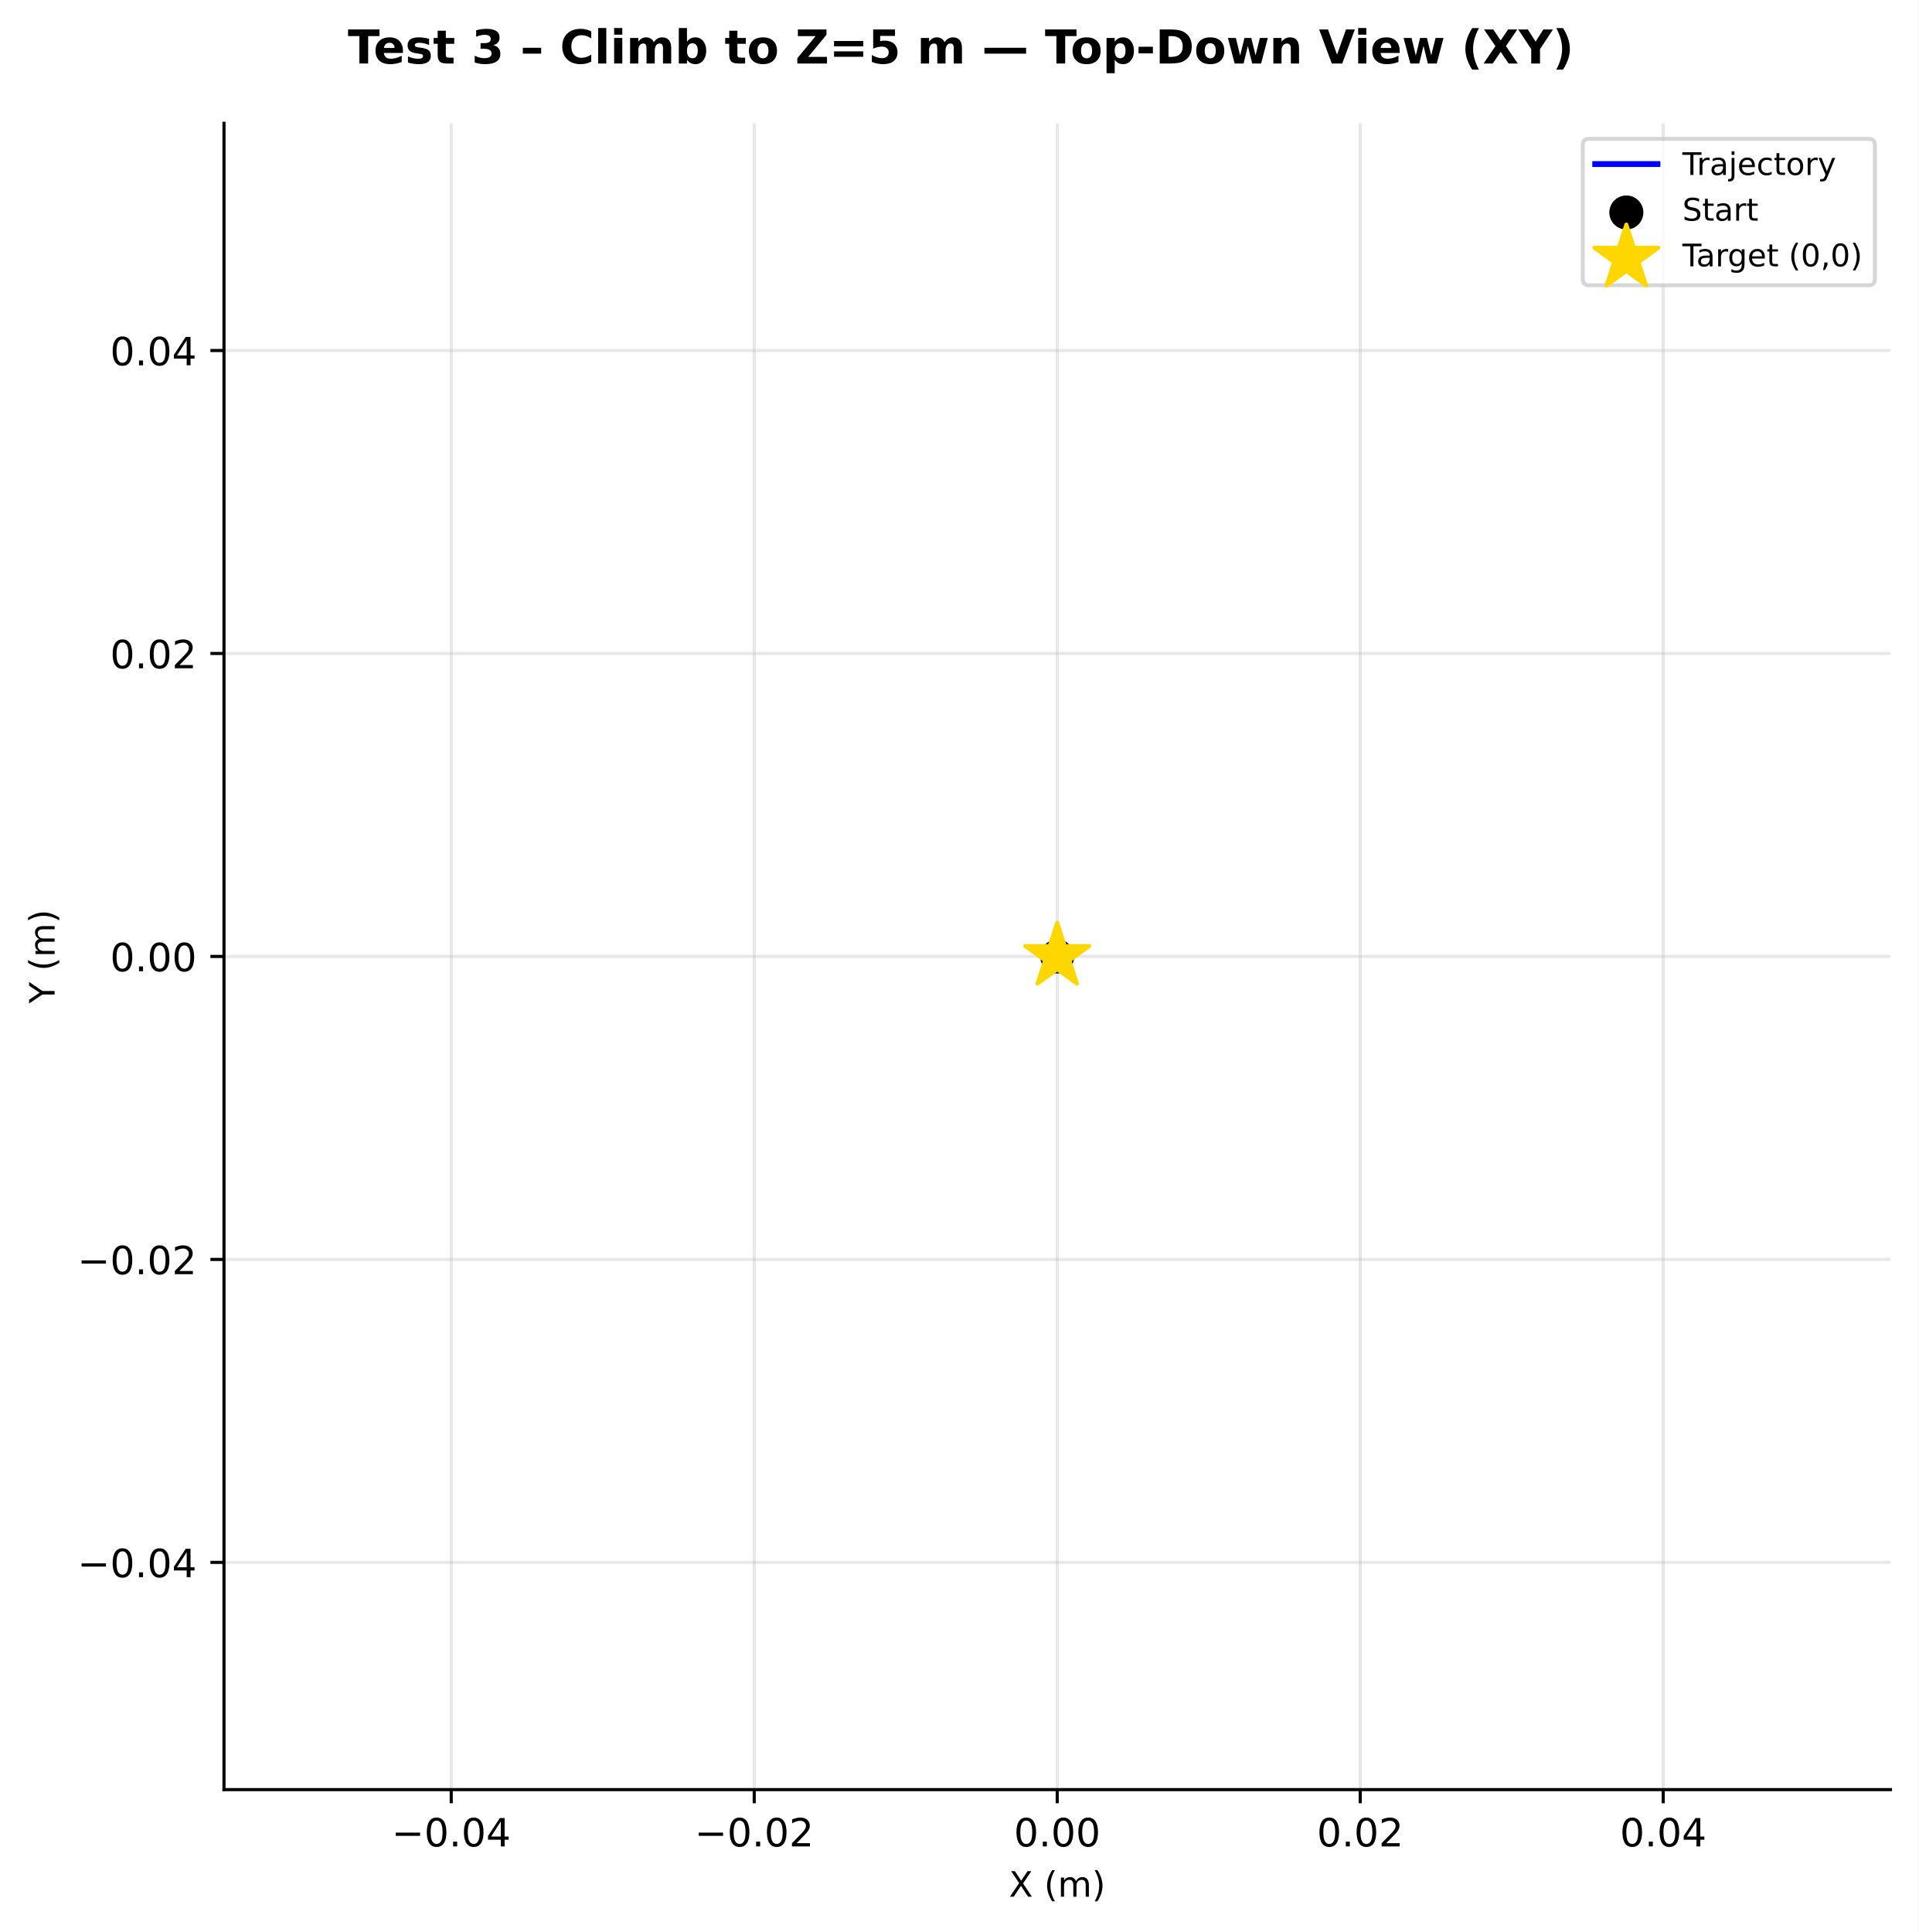
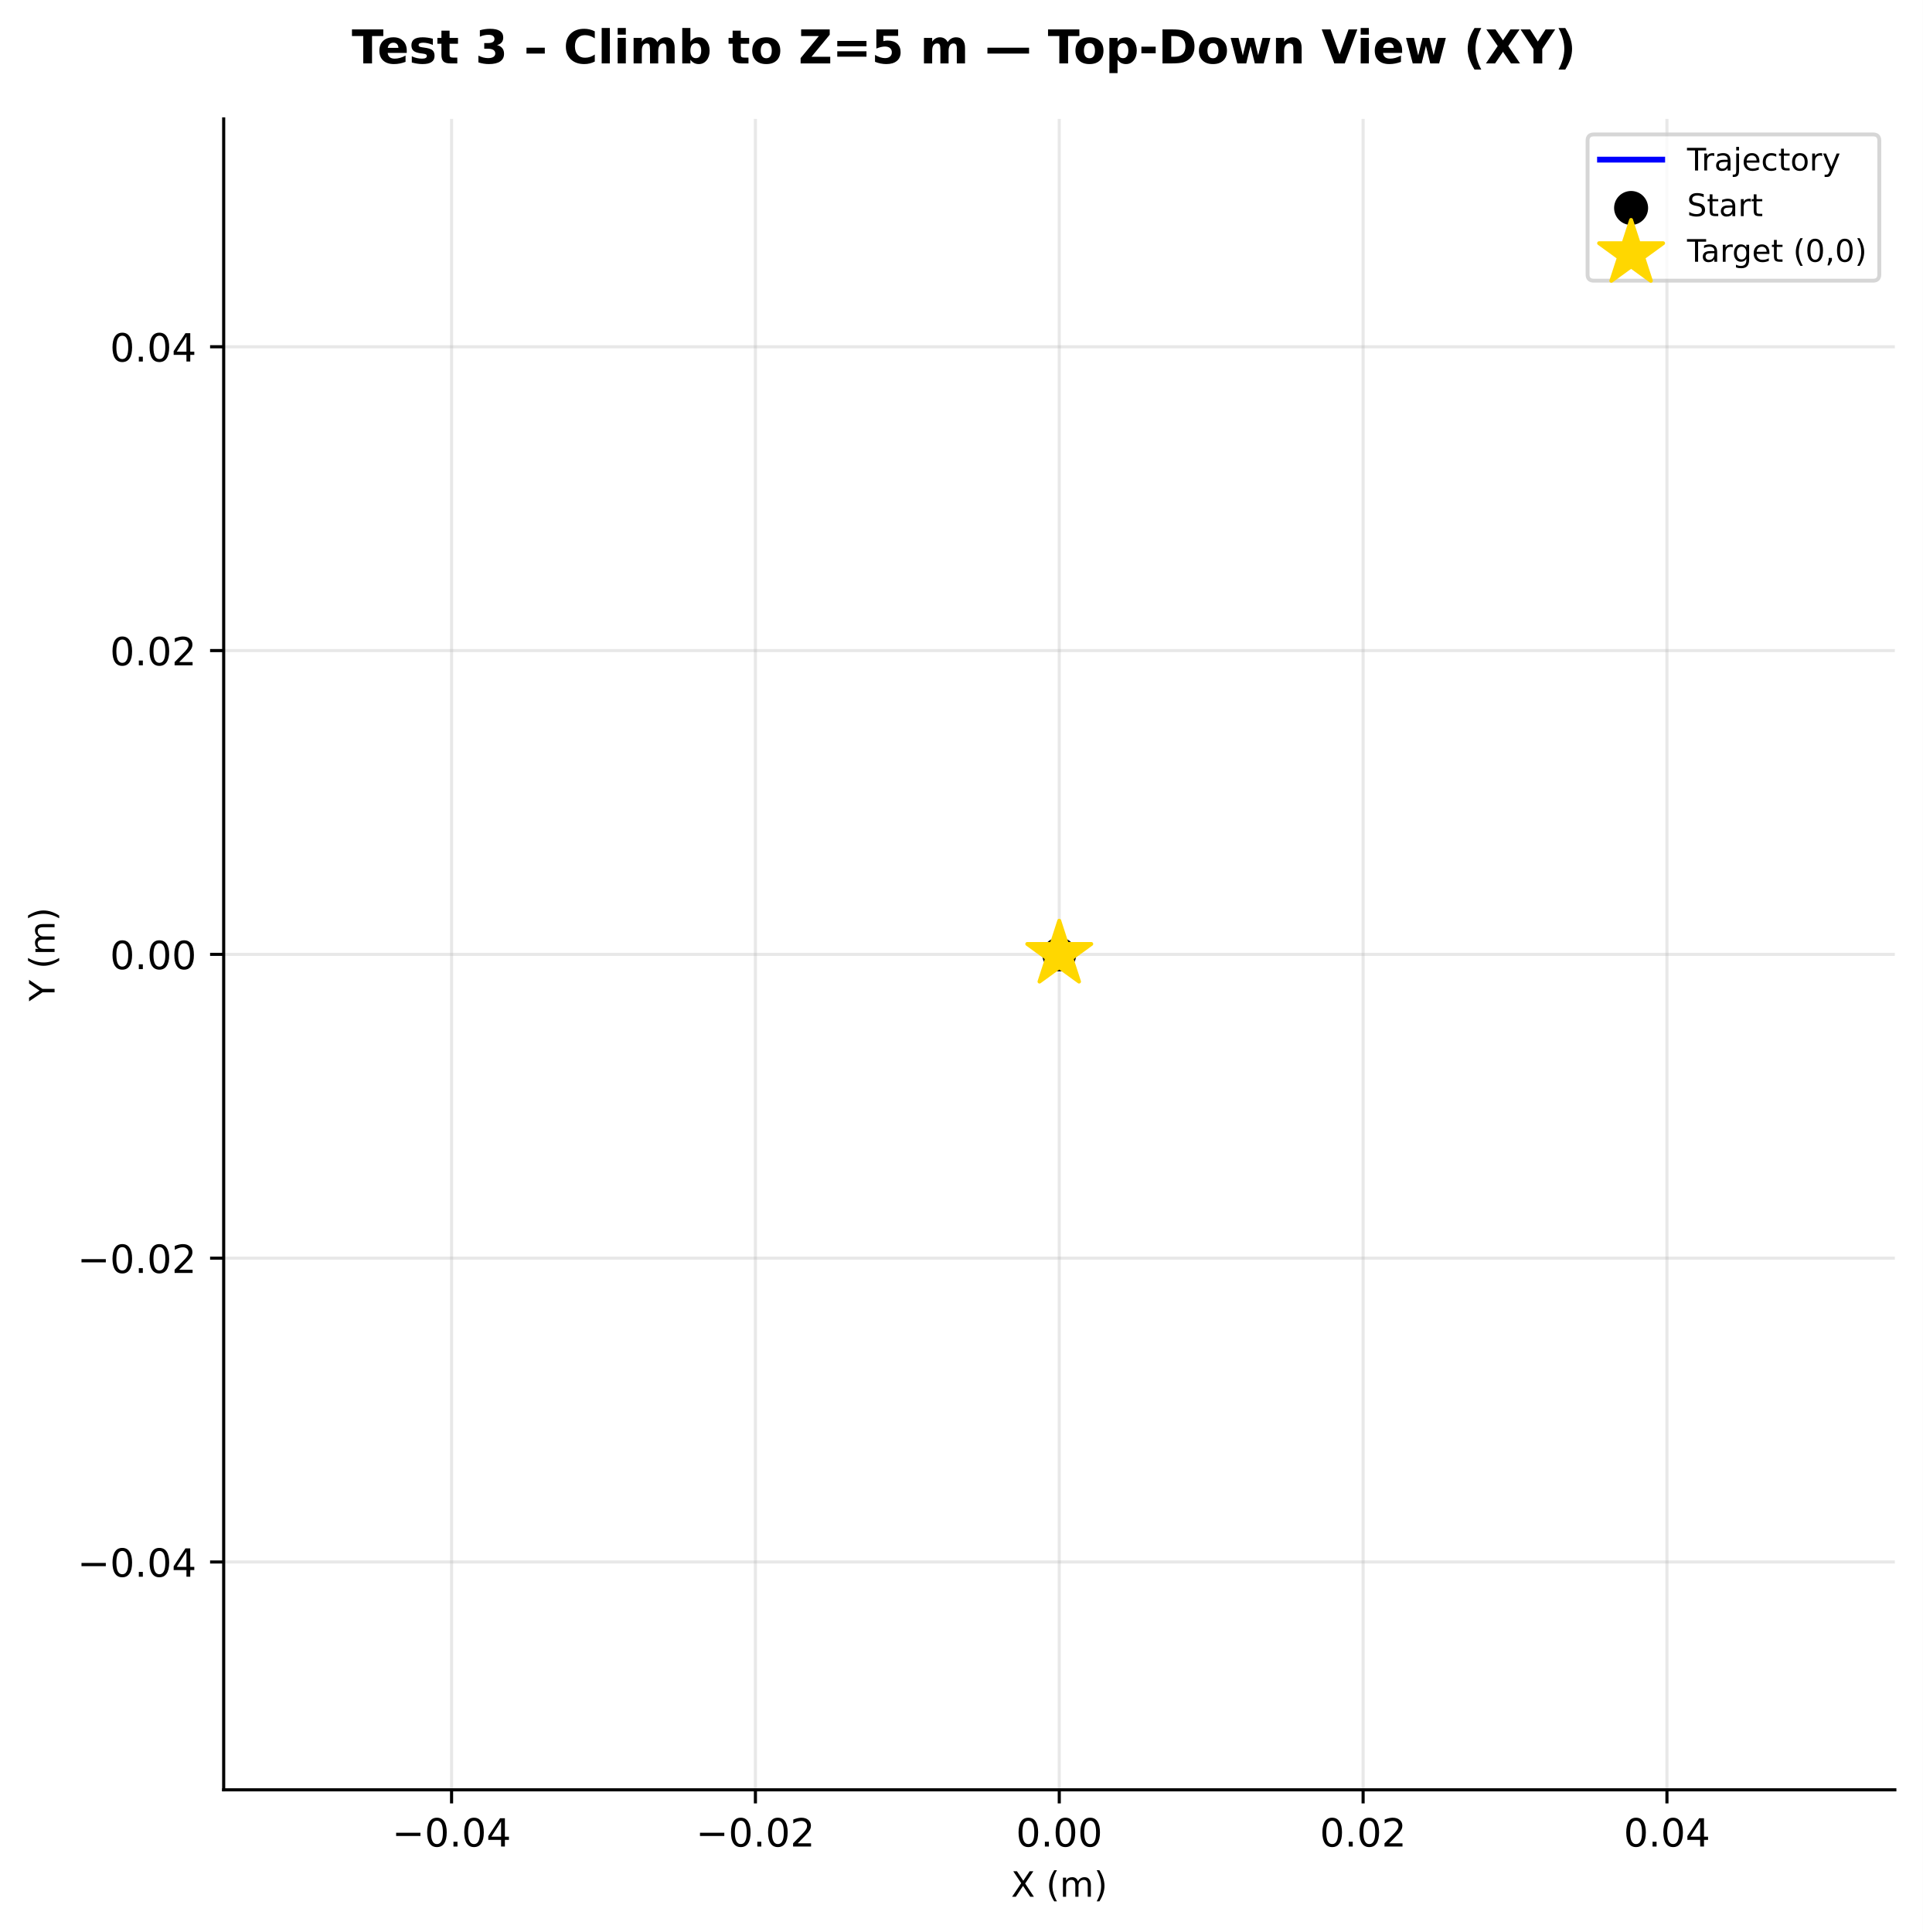
- <svg xmlns="http://www.w3.org/2000/svg" xmlns:xlink="http://www.w3.org/1999/xlink" width="492.956pt" height="496.468pt" viewBox="0 0 492.956 496.468" version="1.1">
+ <svg xmlns="http://www.w3.org/2000/svg" xmlns:xlink="http://www.w3.org/1999/xlink" width="494.756pt" height="497.188pt" viewBox="0 0 494.756 497.188" version="1.1">
  <defs>
    <style type="text/css">*{stroke-linejoin: round; stroke-linecap: butt}</style>
  </defs>
  <g id="figure_1">
    <g id="patch_1">
-       <path d="M 0 496.468  L 492.956 496.468  L 492.956 0  L 0 0  z " style="fill: #ffffff" />
+       <path d="M 0 497.188  L 494.756 497.188  L 494.756 0  L 0 0  z " style="fill: #ffffff" />
    </g>
    <g id="axes_1">
      <g id="patch_2">
-         <path d="M 57.556 459.88  L 485.756 459.88  L 485.756 31.68  L 57.556 31.68  z " style="fill: #ffffff" />
+         <path d="M 57.556 460.6  L 487.556 460.6  L 487.556 30.6  L 57.556 30.6  z " style="fill: #ffffff" />
      </g>
      <g id="matplotlib.axis_1">
        <g id="xtick_1">
          <g id="line2d_1">
-             <path d="M 115.947 459.88  L 115.947 31.68  " clip-path="url(#p6e85a576dd)" style="fill: none; stroke: #b0b0b0; stroke-opacity: 0.3; stroke-width: 0.8; stroke-linecap: square" />
+             <path d="M 116.192 460.6  L 116.192 30.6  " clip-path="url(#p054b27a9e2)" style="fill: none; stroke: #b0b0b0; stroke-opacity: 0.3; stroke-width: 0.8; stroke-linecap: square" />
          </g>
          <g id="line2d_2">
            <defs>
-               <path id="m99c65af577" d="M 0 0  L 0 3.5  " style="stroke: #000000; stroke-width: 0.8" />
-             </defs>
-             <g>
-               <use xlink:href="#m99c65af577" x="115.947" y="459.88" style="stroke: #000000; stroke-width: 0.8" />
+               <path id="m81abae22a1" d="M 0 0  L 0 3.5  " style="stroke: #000000; stroke-width: 0.8" />
+             </defs>
+             <g>
+               <use xlink:href="#m81abae22a1" x="116.192" y="460.6" style="stroke: #000000; stroke-width: 0.8" />
            </g>
          </g>
          <g id="text_1">
-             <g transform="translate(100.6239 474.4784) scale(0.1 -0.1)">
+             <g transform="translate(100.8693 475.1984) scale(0.1 -0.1)">
              <defs>
                <path id="DejaVuSans-2212" d="M 678 2272  L 4684 2272  L 4684 1741  L 678 1741  L 678 2272  z " transform="scale(0.015625)" />
                <path id="DejaVuSans-30" d="M 2034 4250  Q 1547 4250 1301 3770  Q 1056 3291 1056 2328  Q 1056 1369 1301 889  Q 1547 409 2034 409  Q 2525 409 2770 889  Q 3016 1369 3016 2328  Q 3016 3291 2770 3770  Q 2525 4250 2034 4250  z M 2034 4750  Q 2819 4750 3233 4129  Q 3647 3509 3647 2328  Q 3647 1150 3233 529  Q 2819 -91 2034 -91  Q 1250 -91 836 529  Q 422 1150 422 2328  Q 422 3509 836 4129  Q 1250 4750 2034 4750  z " transform="scale(0.015625)" />
                <path id="DejaVuSans-2e" d="M 684 794  L 1344 794  L 1344 0  L 684 0  L 684 794  z " transform="scale(0.015625)" />
                <path id="DejaVuSans-34" d="M 2419 4116  L 825 1625  L 2419 1625  L 2419 4116  z M 2253 4666  L 3047 4666  L 3047 1625  L 3713 1625  L 3713 1100  L 3047 1100  L 3047 0  L 2419 0  L 2419 1100  L 313 1100  L 313 1709  L 2253 4666  z " transform="scale(0.015625)" />
              </defs>
              <use xlink:href="#DejaVuSans-2212" />
              <use xlink:href="#DejaVuSans-30" x="83.789" />
              <use xlink:href="#DejaVuSans-2e" x="147.412" />
              <use xlink:href="#DejaVuSans-30" x="179.199" />
              <use xlink:href="#DejaVuSans-34" x="242.822" />
            </g>
          </g>
        </g>
        <g id="xtick_2">
          <g id="line2d_3">
-             <path d="M 193.801 459.88  L 193.801 31.68  " clip-path="url(#p6e85a576dd)" style="fill: none; stroke: #b0b0b0; stroke-opacity: 0.3; stroke-width: 0.8; stroke-linecap: square" />
+             <path d="M 194.374 460.6  L 194.374 30.6  " clip-path="url(#p054b27a9e2)" style="fill: none; stroke: #b0b0b0; stroke-opacity: 0.3; stroke-width: 0.8; stroke-linecap: square" />
          </g>
          <g id="line2d_4">
            <g>
-               <use xlink:href="#m99c65af577" x="193.801" y="459.88" style="stroke: #000000; stroke-width: 0.8" />
+               <use xlink:href="#m81abae22a1" x="194.374" y="460.6" style="stroke: #000000; stroke-width: 0.8" />
            </g>
          </g>
          <g id="text_2">
-             <g transform="translate(178.4784 474.4784) scale(0.1 -0.1)">
+             <g transform="translate(179.0512 475.1984) scale(0.1 -0.1)">
              <defs>
                <path id="DejaVuSans-32" d="M 1228 531  L 3431 531  L 3431 0  L 469 0  L 469 531  Q 828 903 1448 1529  Q 2069 2156 2228 2338  Q 2531 2678 2651 2914  Q 2772 3150 2772 3378  Q 2772 3750 2511 3984  Q 2250 4219 1831 4219  Q 1534 4219 1204 4116  Q 875 4013 500 3803  L 500 4441  Q 881 4594 1212 4672  Q 1544 4750 1819 4750  Q 2544 4750 2975 4387  Q 3406 4025 3406 3419  Q 3406 3131 3298 2873  Q 3191 2616 2906 2266  Q 2828 2175 2409 1742  Q 1991 1309 1228 531  z " transform="scale(0.015625)" />
              </defs>
              <use xlink:href="#DejaVuSans-2212" />
              <use xlink:href="#DejaVuSans-30" x="83.789" />
              <use xlink:href="#DejaVuSans-2e" x="147.412" />
              <use xlink:href="#DejaVuSans-30" x="179.199" />
              <use xlink:href="#DejaVuSans-32" x="242.822" />
            </g>
          </g>
        </g>
        <g id="xtick_3">
          <g id="line2d_5">
-             <path d="M 271.656 459.88  L 271.656 31.68  " clip-path="url(#p6e85a576dd)" style="fill: none; stroke: #b0b0b0; stroke-opacity: 0.3; stroke-width: 0.8; stroke-linecap: square" />
+             <path d="M 272.556 460.6  L 272.556 30.6  " clip-path="url(#p054b27a9e2)" style="fill: none; stroke: #b0b0b0; stroke-opacity: 0.3; stroke-width: 0.8; stroke-linecap: square" />
          </g>
          <g id="line2d_6">
            <g>
-               <use xlink:href="#m99c65af577" x="271.656" y="459.88" style="stroke: #000000; stroke-width: 0.8" />
+               <use xlink:href="#m81abae22a1" x="272.556" y="460.6" style="stroke: #000000; stroke-width: 0.8" />
            </g>
          </g>
          <g id="text_3">
-             <g transform="translate(260.5228 474.4784) scale(0.1 -0.1)">
+             <g transform="translate(261.4228 475.1984) scale(0.1 -0.1)">
              <use xlink:href="#DejaVuSans-30" />
              <use xlink:href="#DejaVuSans-2e" x="63.623" />
              <use xlink:href="#DejaVuSans-30" x="95.41" />
              <use xlink:href="#DejaVuSans-30" x="159.033" />
            </g>
          </g>
        </g>
        <g id="xtick_4">
          <g id="line2d_7">
-             <path d="M 349.51 459.88  L 349.51 31.68  " clip-path="url(#p6e85a576dd)" style="fill: none; stroke: #b0b0b0; stroke-opacity: 0.3; stroke-width: 0.8; stroke-linecap: square" />
+             <path d="M 350.737 460.6  L 350.737 30.6  " clip-path="url(#p054b27a9e2)" style="fill: none; stroke: #b0b0b0; stroke-opacity: 0.3; stroke-width: 0.8; stroke-linecap: square" />
          </g>
          <g id="line2d_8">
            <g>
-               <use xlink:href="#m99c65af577" x="349.51" y="459.88" style="stroke: #000000; stroke-width: 0.8" />
+               <use xlink:href="#m81abae22a1" x="350.737" y="460.6" style="stroke: #000000; stroke-width: 0.8" />
            </g>
          </g>
          <g id="text_4">
-             <g transform="translate(338.3774 474.4784) scale(0.1 -0.1)">
+             <g transform="translate(339.6046 475.1984) scale(0.1 -0.1)">
              <use xlink:href="#DejaVuSans-30" />
              <use xlink:href="#DejaVuSans-2e" x="63.623" />
              <use xlink:href="#DejaVuSans-30" x="95.41" />
              <use xlink:href="#DejaVuSans-32" x="159.033" />
            </g>
          </g>
        </g>
        <g id="xtick_5">
          <g id="line2d_9">
-             <path d="M 427.365 459.88  L 427.365 31.68  " clip-path="url(#p6e85a576dd)" style="fill: none; stroke: #b0b0b0; stroke-opacity: 0.3; stroke-width: 0.8; stroke-linecap: square" />
+             <path d="M 428.919 460.6  L 428.919 30.6  " clip-path="url(#p054b27a9e2)" style="fill: none; stroke: #b0b0b0; stroke-opacity: 0.3; stroke-width: 0.8; stroke-linecap: square" />
          </g>
          <g id="line2d_10">
            <g>
-               <use xlink:href="#m99c65af577" x="427.365" y="459.88" style="stroke: #000000; stroke-width: 0.8" />
+               <use xlink:href="#m81abae22a1" x="428.919" y="460.6" style="stroke: #000000; stroke-width: 0.8" />
            </g>
          </g>
          <g id="text_5">
-             <g transform="translate(416.2319 474.4784) scale(0.1 -0.1)">
+             <g transform="translate(417.7864 475.1984) scale(0.1 -0.1)">
              <use xlink:href="#DejaVuSans-30" />
              <use xlink:href="#DejaVuSans-2e" x="63.623" />
              <use xlink:href="#DejaVuSans-30" x="95.41" />
              <use xlink:href="#DejaVuSans-34" x="159.033" />
            </g>
          </g>
        </g>
        <g id="text_6">
-           <g transform="translate(259.2483 487.3967) scale(0.09 -0.09)">
+           <g transform="translate(260.1483 488.1167) scale(0.09 -0.09)">
            <defs>
              <path id="DejaVuSans-58" d="M 403 4666  L 1081 4666  L 2241 2931  L 3406 4666  L 4084 4666  L 2584 2425  L 4184 0  L 3506 0  L 2194 1984  L 872 0  L 191 0  L 1856 2491  L 403 4666  z " transform="scale(0.015625)" />
              <path id="DejaVuSans-20" transform="scale(0.015625)" />
              <path id="DejaVuSans-28" d="M 1984 4856  Q 1566 4138 1362 3434  Q 1159 2731 1159 2009  Q 1159 1288 1364 580  Q 1569 -128 1984 -844  L 1484 -844  Q 1016 -109 783 600  Q 550 1309 550 2009  Q 550 2706 781 3412  Q 1013 4119 1484 4856  L 1984 4856  z " transform="scale(0.015625)" />
              <path id="DejaVuSans-6d" d="M 3328 2828  Q 3544 3216 3844 3400  Q 4144 3584 4550 3584  Q 5097 3584 5394 3201  Q 5691 2819 5691 2113  L 5691 0  L 5113 0  L 5113 2094  Q 5113 2597 4934 2840  Q 4756 3084 4391 3084  Q 3944 3084 3684 2787  Q 3425 2491 3425 1978  L 3425 0  L 2847 0  L 2847 2094  Q 2847 2600 2669 2842  Q 2491 3084 2119 3084  Q 1678 3084 1418 2786  Q 1159 2488 1159 1978  L 1159 0  L 581 0  L 581 3500  L 1159 3500  L 1159 2956  Q 1356 3278 1631 3431  Q 1906 3584 2284 3584  Q 2666 3584 2933 3390  Q 3200 3197 3328 2828  z " transform="scale(0.015625)" />
              <path id="DejaVuSans-29" d="M 513 4856  L 1013 4856  Q 1481 4119 1714 3412  Q 1947 2706 1947 2009  Q 1947 1309 1714 600  Q 1481 -109 1013 -844  L 513 -844  Q 928 -128 1133 580  Q 1338 1288 1338 2009  Q 1338 2731 1133 3434  Q 928 4138 513 4856  z " transform="scale(0.015625)" />
            </defs>
            <use xlink:href="#DejaVuSans-58" />
            <use xlink:href="#DejaVuSans-20" x="68.506" />
            <use xlink:href="#DejaVuSans-28" x="100.293" />
            <use xlink:href="#DejaVuSans-6d" x="139.307" />
            <use xlink:href="#DejaVuSans-29" x="236.719" />
          </g>
        </g>
      </g>
      <g id="matplotlib.axis_2">
        <g id="ytick_1">
          <g id="line2d_11">
-             <path d="M 57.556 401.489  L 485.756 401.489  " clip-path="url(#p6e85a576dd)" style="fill: none; stroke: #b0b0b0; stroke-opacity: 0.3; stroke-width: 0.8; stroke-linecap: square" />
+             <path d="M 57.556 401.964  L 487.556 401.964  " clip-path="url(#p054b27a9e2)" style="fill: none; stroke: #b0b0b0; stroke-opacity: 0.3; stroke-width: 0.8; stroke-linecap: square" />
          </g>
          <g id="line2d_12">
            <defs>
-               <path id="me19f0dae8c" d="M 0 0  L -3.5 0  " style="stroke: #000000; stroke-width: 0.8" />
-             </defs>
-             <g>
-               <use xlink:href="#me19f0dae8c" x="57.556" y="401.489" style="stroke: #000000; stroke-width: 0.8" />
+               <path id="m4433b9d704" d="M 0 0  L -3.5 0  " style="stroke: #000000; stroke-width: 0.8" />
+             </defs>
+             <g>
+               <use xlink:href="#m4433b9d704" x="57.556" y="401.964" style="stroke: #000000; stroke-width: 0.8" />
            </g>
          </g>
          <g id="text_7">
-             <g transform="translate(19.91031 405.2883) scale(0.1 -0.1)">
+             <g transform="translate(19.91031 405.7629) scale(0.1 -0.1)">
              <use xlink:href="#DejaVuSans-2212" />
              <use xlink:href="#DejaVuSans-30" x="83.789" />
              <use xlink:href="#DejaVuSans-2e" x="147.412" />
              <use xlink:href="#DejaVuSans-30" x="179.199" />
              <use xlink:href="#DejaVuSans-34" x="242.822" />
            </g>
          </g>
        </g>
        <g id="ytick_2">
          <g id="line2d_13">
-             <path d="M 57.556 323.635  L 485.756 323.635  " clip-path="url(#p6e85a576dd)" style="fill: none; stroke: #b0b0b0; stroke-opacity: 0.3; stroke-width: 0.8; stroke-linecap: square" />
+             <path d="M 57.556 323.782  L 487.556 323.782  " clip-path="url(#p054b27a9e2)" style="fill: none; stroke: #b0b0b0; stroke-opacity: 0.3; stroke-width: 0.8; stroke-linecap: square" />
          </g>
          <g id="line2d_14">
            <g>
-               <use xlink:href="#me19f0dae8c" x="57.556" y="323.635" style="stroke: #000000; stroke-width: 0.8" />
+               <use xlink:href="#m4433b9d704" x="57.556" y="323.782" style="stroke: #000000; stroke-width: 0.8" />
            </g>
          </g>
          <g id="text_8">
-             <g transform="translate(19.91031 327.4338) scale(0.1 -0.1)">
+             <g transform="translate(19.91031 327.581) scale(0.1 -0.1)">
              <use xlink:href="#DejaVuSans-2212" />
              <use xlink:href="#DejaVuSans-30" x="83.789" />
              <use xlink:href="#DejaVuSans-2e" x="147.412" />
              <use xlink:href="#DejaVuSans-30" x="179.199" />
              <use xlink:href="#DejaVuSans-32" x="242.822" />
            </g>
          </g>
        </g>
        <g id="ytick_3">
          <g id="line2d_15">
-             <path d="M 57.556 245.78  L 485.756 245.78  " clip-path="url(#p6e85a576dd)" style="fill: none; stroke: #b0b0b0; stroke-opacity: 0.3; stroke-width: 0.8; stroke-linecap: square" />
+             <path d="M 57.556 245.6  L 487.556 245.6  " clip-path="url(#p054b27a9e2)" style="fill: none; stroke: #b0b0b0; stroke-opacity: 0.3; stroke-width: 0.8; stroke-linecap: square" />
          </g>
          <g id="line2d_16">
            <g>
-               <use xlink:href="#me19f0dae8c" x="57.556" y="245.78" style="stroke: #000000; stroke-width: 0.8" />
+               <use xlink:href="#m4433b9d704" x="57.556" y="245.6" style="stroke: #000000; stroke-width: 0.8" />
            </g>
          </g>
          <g id="text_9">
-             <g transform="translate(28.29 249.5792) scale(0.1 -0.1)">
+             <g transform="translate(28.29 249.3992) scale(0.1 -0.1)">
              <use xlink:href="#DejaVuSans-30" />
              <use xlink:href="#DejaVuSans-2e" x="63.623" />
              <use xlink:href="#DejaVuSans-30" x="95.41" />
              <use xlink:href="#DejaVuSans-30" x="159.033" />
            </g>
          </g>
        </g>
        <g id="ytick_4">
          <g id="line2d_17">
-             <path d="M 57.556 167.925  L 485.756 167.925  " clip-path="url(#p6e85a576dd)" style="fill: none; stroke: #b0b0b0; stroke-opacity: 0.3; stroke-width: 0.8; stroke-linecap: square" />
+             <path d="M 57.556 167.418  L 487.556 167.418  " clip-path="url(#p054b27a9e2)" style="fill: none; stroke: #b0b0b0; stroke-opacity: 0.3; stroke-width: 0.8; stroke-linecap: square" />
          </g>
          <g id="line2d_18">
            <g>
-               <use xlink:href="#me19f0dae8c" x="57.556" y="167.925" style="stroke: #000000; stroke-width: 0.8" />
+               <use xlink:href="#m4433b9d704" x="57.556" y="167.418" style="stroke: #000000; stroke-width: 0.8" />
            </g>
          </g>
          <g id="text_10">
-             <g transform="translate(28.29 171.7247) scale(0.1 -0.1)">
+             <g transform="translate(28.29 171.2174) scale(0.1 -0.1)">
              <use xlink:href="#DejaVuSans-30" />
              <use xlink:href="#DejaVuSans-2e" x="63.623" />
              <use xlink:href="#DejaVuSans-30" x="95.41" />
              <use xlink:href="#DejaVuSans-32" x="159.033" />
            </g>
          </g>
        </g>
        <g id="ytick_5">
          <g id="line2d_19">
-             <path d="M 57.556 90.071  L 485.756 90.071  " clip-path="url(#p6e85a576dd)" style="fill: none; stroke: #b0b0b0; stroke-opacity: 0.3; stroke-width: 0.8; stroke-linecap: square" />
+             <path d="M 57.556 89.236  L 487.556 89.236  " clip-path="url(#p054b27a9e2)" style="fill: none; stroke: #b0b0b0; stroke-opacity: 0.3; stroke-width: 0.8; stroke-linecap: square" />
          </g>
          <g id="line2d_20">
            <g>
-               <use xlink:href="#me19f0dae8c" x="57.556" y="90.071" style="stroke: #000000; stroke-width: 0.8" />
+               <use xlink:href="#m4433b9d704" x="57.556" y="89.236" style="stroke: #000000; stroke-width: 0.8" />
            </g>
          </g>
          <g id="text_11">
-             <g transform="translate(28.29 93.87013) scale(0.1 -0.1)">
+             <g transform="translate(28.29 93.03558) scale(0.1 -0.1)">
              <use xlink:href="#DejaVuSans-30" />
              <use xlink:href="#DejaVuSans-2e" x="63.623" />
              <use xlink:href="#DejaVuSans-30" x="95.41" />
              <use xlink:href="#DejaVuSans-34" x="159.033" />
            </g>
          </g>
        </g>
        <g id="text_12">
-           <g transform="translate(14.03859 257.8534) rotate(-90) scale(0.09 -0.09)">
+           <g transform="translate(14.03859 257.6734) rotate(-90) scale(0.09 -0.09)">
            <defs>
              <path id="DejaVuSans-59" d="M -13 4666  L 666 4666  L 1959 2747  L 3244 4666  L 3922 4666  L 2272 2222  L 2272 0  L 1638 0  L 1638 2222  L -13 4666  z " transform="scale(0.015625)" />
            </defs>
            <use xlink:href="#DejaVuSans-59" />
            <use xlink:href="#DejaVuSans-20" x="61.084" />
            <use xlink:href="#DejaVuSans-28" x="92.871" />
            <use xlink:href="#DejaVuSans-6d" x="131.885" />
            <use xlink:href="#DejaVuSans-29" x="229.297" />
          </g>
        </g>
      </g>
      <g id="line2d_21">
-         <path d="M 271.656 245.78  L 271.656 245.78  " clip-path="url(#p6e85a576dd)" style="fill: none; stroke: #0000ff; stroke-width: 1.5; stroke-linecap: square" />
+         <path d="M 272.556 245.6  L 272.556 245.6  " clip-path="url(#p054b27a9e2)" style="fill: none; stroke: #0000ff; stroke-width: 1.5; stroke-linecap: square" />
      </g>
      <g id="patch_3">
-         <path d="M 57.556 459.88  L 57.556 31.68  " style="fill: none; stroke: #000000; stroke-width: 0.8; stroke-linejoin: miter; stroke-linecap: square" />
+         <path d="M 57.556 460.6  L 57.556 30.6  " style="fill: none; stroke: #000000; stroke-width: 0.8; stroke-linejoin: miter; stroke-linecap: square" />
      </g>
      <g id="patch_4">
-         <path d="M 57.556 459.88  L 485.756 459.88  " style="fill: none; stroke: #000000; stroke-width: 0.8; stroke-linejoin: miter; stroke-linecap: square" />
+         <path d="M 57.556 460.6  L 487.556 460.6  " style="fill: none; stroke: #000000; stroke-width: 0.8; stroke-linejoin: miter; stroke-linecap: square" />
      </g>
      <g id="PathCollection_1">
        <defs>
-           <path id="md26594d7c5" d="M 0 3.873  C 1.027 3.873 2.012 3.465 2.739 2.739  C 3.465 2.012 3.873 1.027 3.873 0  C 3.873 -1.027 3.465 -2.012 2.739 -2.739  C 2.012 -3.465 1.027 -3.873 0 -3.873  C -1.027 -3.873 -2.012 -3.465 -2.739 -2.739  C -3.465 -2.012 -3.873 -1.027 -3.873 0  C -3.873 1.027 -3.465 2.012 -2.739 2.739  C -2.012 3.465 -1.027 3.873 0 3.873  z " style="stroke: #000000" />
+           <path id="m965b4047aa" d="M 0 3.873  C 1.027 3.873 2.012 3.465 2.739 2.739  C 3.465 2.012 3.873 1.027 3.873 0  C 3.873 -1.027 3.465 -2.012 2.739 -2.739  C 2.012 -3.465 1.027 -3.873 0 -3.873  C -1.027 -3.873 -2.012 -3.465 -2.739 -2.739  C -3.465 -2.012 -3.873 -1.027 -3.873 0  C -3.873 1.027 -3.465 2.012 -2.739 2.739  C -2.012 3.465 -1.027 3.873 0 3.873  z " style="stroke: #000000" />
        </defs>
-         <g clip-path="url(#p6e85a576dd)">
-           <use xlink:href="#md26594d7c5" x="271.656" y="245.78" style="stroke: #000000" />
+         <g clip-path="url(#p054b27a9e2)">
+           <use xlink:href="#m965b4047aa" x="272.556" y="245.6" style="stroke: #000000" />
        </g>
      </g>
      <g id="PathCollection_2">
        <defs>
-           <path id="ma8590e17d1" d="M 0 -8.66  L -1.944 -2.676  L -8.236 -2.676  L -3.146 1.022  L -5.09 7.006  L -0 3.308  L 5.09 7.006  L 3.146 1.022  L 8.236 -2.676  L 1.944 -2.676  z " style="stroke: #ffd700" />
+           <path id="mb262d7ce75" d="M 0 -8.66  L -1.944 -2.676  L -8.236 -2.676  L -3.146 1.022  L -5.09 7.006  L -0 3.308  L 5.09 7.006  L 3.146 1.022  L 8.236 -2.676  L 1.944 -2.676  z " style="stroke: #ffd700" />
        </defs>
-         <g clip-path="url(#p6e85a576dd)">
-           <use xlink:href="#ma8590e17d1" x="271.656" y="245.78" style="fill: #ffd700; stroke: #ffd700" />
+         <g clip-path="url(#p054b27a9e2)">
+           <use xlink:href="#mb262d7ce75" x="272.556" y="245.6" style="fill: #ffd700; stroke: #ffd700" />
        </g>
      </g>
      <g id="legend_1">
        <g id="patch_5">
-           <path d="M 408.293 73.308  L 480.156 73.308  Q 481.756 73.308 481.756 71.707  L 481.756 37.28  Q 481.756 35.68 480.156 35.68  L 408.293 35.68  Q 406.693 35.68 406.693 37.28  L 406.693 71.707  Q 406.693 73.308 408.293 73.308  z " style="fill: #ffffff; opacity: 0.8; stroke: #cccccc; stroke-linejoin: miter" />
+           <path d="M 410.093 72.228  L 481.956 72.228  Q 483.556 72.228 483.556 70.627  L 483.556 36.2  Q 483.556 34.6 481.956 34.6  L 410.093 34.6  Q 408.493 34.6 408.493 36.2  L 408.493 70.627  Q 408.493 72.228 410.093 72.228  z " style="fill: #ffffff; opacity: 0.8; stroke: #cccccc; stroke-linejoin: miter" />
        </g>
        <g id="line2d_22">
-           <path d="M 409.893 42.159  L 417.893 42.159  L 425.893 42.159  " style="fill: none; stroke: #0000ff; stroke-width: 1.5; stroke-linecap: square" />
+           <path d="M 411.693 41.079  L 419.693 41.079  L 427.693 41.079  " style="fill: none; stroke: #0000ff; stroke-width: 1.5; stroke-linecap: square" />
        </g>
        <g id="text_13">
-           <g transform="translate(432.2931 44.95875) scale(0.08 -0.08)">
+           <g transform="translate(434.0931 43.87875) scale(0.08 -0.08)">
            <defs>
              <path id="DejaVuSans-54" d="M -19 4666  L 3928 4666  L 3928 4134  L 2272 4134  L 2272 0  L 1638 0  L 1638 4134  L -19 4134  L -19 4666  z " transform="scale(0.015625)" />
              <path id="DejaVuSans-72" d="M 2631 2963  Q 2534 3019 2420 3045  Q 2306 3072 2169 3072  Q 1681 3072 1420 2755  Q 1159 2438 1159 1844  L 1159 0  L 581 0  L 581 3500  L 1159 3500  L 1159 2956  Q 1341 3275 1631 3429  Q 1922 3584 2338 3584  Q 2397 3584 2469 3576  Q 2541 3569 2628 3553  L 2631 2963  z " transform="scale(0.015625)" />
              <path id="DejaVuSans-61" d="M 2194 1759  Q 1497 1759 1228 1600  Q 959 1441 959 1056  Q 959 750 1161 570  Q 1363 391 1709 391  Q 2188 391 2477 730  Q 2766 1069 2766 1631  L 2766 1759  L 2194 1759  z M 3341 1997  L 3341 0  L 2766 0  L 2766 531  Q 2569 213 2275 61  Q 1981 -91 1556 -91  Q 1019 -91 701 211  Q 384 513 384 1019  Q 384 1609 779 1909  Q 1175 2209 1959 2209  L 2766 2209  L 2766 2266  Q 2766 2663 2505 2880  Q 2244 3097 1772 3097  Q 1472 3097 1187 3025  Q 903 2953 641 2809  L 641 3341  Q 956 3463 1253 3523  Q 1550 3584 1831 3584  Q 2591 3584 2966 3190  Q 3341 2797 3341 1997  z " transform="scale(0.015625)" />
              <path id="DejaVuSans-6a" d="M 603 3500  L 1178 3500  L 1178 -63  Q 1178 -731 923 -1031  Q 669 -1331 103 -1331  L -116 -1331  L -116 -844  L 38 -844  Q 366 -844 484 -692  Q 603 -541 603 -63  L 603 3500  z M 603 4863  L 1178 4863  L 1178 4134  L 603 4134  L 603 4863  z " transform="scale(0.015625)" />
              <path id="DejaVuSans-65" d="M 3597 1894  L 3597 1613  L 953 1613  Q 991 1019 1311 708  Q 1631 397 2203 397  Q 2534 397 2845 478  Q 3156 559 3463 722  L 3463 178  Q 3153 47 2828 -22  Q 2503 -91 2169 -91  Q 1331 -91 842 396  Q 353 884 353 1716  Q 353 2575 817 3079  Q 1281 3584 2069 3584  Q 2775 3584 3186 3129  Q 3597 2675 3597 1894  z M 3022 2063  Q 3016 2534 2758 2815  Q 2500 3097 2075 3097  Q 1594 3097 1305 2825  Q 1016 2553 972 2059  L 3022 2063  z " transform="scale(0.015625)" />
              <path id="DejaVuSans-63" d="M 3122 3366  L 3122 2828  Q 2878 2963 2633 3030  Q 2388 3097 2138 3097  Q 1578 3097 1268 2742  Q 959 2388 959 1747  Q 959 1106 1268 751  Q 1578 397 2138 397  Q 2388 397 2633 464  Q 2878 531 3122 666  L 3122 134  Q 2881 22 2623 -34  Q 2366 -91 2075 -91  Q 1284 -91 818 406  Q 353 903 353 1747  Q 353 2603 823 3093  Q 1294 3584 2113 3584  Q 2378 3584 2631 3529  Q 2884 3475 3122 3366  z " transform="scale(0.015625)" />
              <path id="DejaVuSans-74" d="M 1172 4494  L 1172 3500  L 2356 3500  L 2356 3053  L 1172 3053  L 1172 1153  Q 1172 725 1289 603  Q 1406 481 1766 481  L 2356 481  L 2356 0  L 1766 0  Q 1100 0 847 248  Q 594 497 594 1153  L 594 3053  L 172 3053  L 172 3500  L 594 3500  L 594 4494  L 1172 4494  z " transform="scale(0.015625)" />
              <path id="DejaVuSans-6f" d="M 1959 3097  Q 1497 3097 1228 2736  Q 959 2375 959 1747  Q 959 1119 1226 758  Q 1494 397 1959 397  Q 2419 397 2687 759  Q 2956 1122 2956 1747  Q 2956 2369 2687 2733  Q 2419 3097 1959 3097  z M 1959 3584  Q 2709 3584 3137 3096  Q 3566 2609 3566 1747  Q 3566 888 3137 398  Q 2709 -91 1959 -91  Q 1206 -91 779 398  Q 353 888 353 1747  Q 353 2609 779 3096  Q 1206 3584 1959 3584  z " transform="scale(0.015625)" />
              <path id="DejaVuSans-79" d="M 2059 -325  Q 1816 -950 1584 -1140  Q 1353 -1331 966 -1331  L 506 -1331  L 506 -850  L 844 -850  Q 1081 -850 1212 -737  Q 1344 -625 1503 -206  L 1606 56  L 191 3500  L 800 3500  L 1894 763  L 2988 3500  L 3597 3500  L 2059 -325  z " transform="scale(0.015625)" />
            </defs>
            <use xlink:href="#DejaVuSans-54" />
            <use xlink:href="#DejaVuSans-72" x="46.334" />
            <use xlink:href="#DejaVuSans-61" x="87.447" />
            <use xlink:href="#DejaVuSans-6a" x="148.727" />
            <use xlink:href="#DejaVuSans-65" x="176.51" />
            <use xlink:href="#DejaVuSans-63" x="238.033" />
            <use xlink:href="#DejaVuSans-74" x="293.014" />
            <use xlink:href="#DejaVuSans-6f" x="332.223" />
            <use xlink:href="#DejaVuSans-72" x="393.404" />
            <use xlink:href="#DejaVuSans-79" x="434.518" />
          </g>
        </g>
        <g id="PathCollection_3">
          <g>
-             <use xlink:href="#md26594d7c5" x="417.893" y="54.601" style="stroke: #000000" />
+             <use xlink:href="#m965b4047aa" x="419.693" y="53.521" style="stroke: #000000" />
          </g>
        </g>
        <g id="text_14">
-           <g transform="translate(432.2931 56.70125) scale(0.08 -0.08)">
+           <g transform="translate(434.0931 55.62125) scale(0.08 -0.08)">
            <defs>
              <path id="DejaVuSans-53" d="M 3425 4513  L 3425 3897  Q 3066 4069 2747 4153  Q 2428 4238 2131 4238  Q 1616 4238 1336 4038  Q 1056 3838 1056 3469  Q 1056 3159 1242 3001  Q 1428 2844 1947 2747  L 2328 2669  Q 3034 2534 3370 2195  Q 3706 1856 3706 1288  Q 3706 609 3251 259  Q 2797 -91 1919 -91  Q 1588 -91 1214 -16  Q 841 59 441 206  L 441 856  Q 825 641 1194 531  Q 1563 422 1919 422  Q 2459 422 2753 634  Q 3047 847 3047 1241  Q 3047 1584 2836 1778  Q 2625 1972 2144 2069  L 1759 2144  Q 1053 2284 737 2584  Q 422 2884 422 3419  Q 422 4038 858 4394  Q 1294 4750 2059 4750  Q 2388 4750 2728 4690  Q 3069 4631 3425 4513  z " transform="scale(0.015625)" />
            </defs>
            <use xlink:href="#DejaVuSans-53" />
            <use xlink:href="#DejaVuSans-74" x="63.477" />
            <use xlink:href="#DejaVuSans-61" x="102.686" />
            <use xlink:href="#DejaVuSans-72" x="163.965" />
            <use xlink:href="#DejaVuSans-74" x="205.078" />
          </g>
        </g>
        <g id="PathCollection_4">
          <g>
-             <use xlink:href="#ma8590e17d1" x="417.893" y="66.344" style="fill: #ffd700; stroke: #ffd700" />
+             <use xlink:href="#mb262d7ce75" x="419.693" y="65.264" style="fill: #ffd700; stroke: #ffd700" />
          </g>
        </g>
        <g id="text_15">
-           <g transform="translate(432.2931 68.44375) scale(0.08 -0.08)">
+           <g transform="translate(434.0931 67.36375) scale(0.08 -0.08)">
            <defs>
              <path id="DejaVuSans-67" d="M 2906 1791  Q 2906 2416 2648 2759  Q 2391 3103 1925 3103  Q 1463 3103 1205 2759  Q 947 2416 947 1791  Q 947 1169 1205 825  Q 1463 481 1925 481  Q 2391 481 2648 825  Q 2906 1169 2906 1791  z M 3481 434  Q 3481 -459 3084 -895  Q 2688 -1331 1869 -1331  Q 1566 -1331 1297 -1286  Q 1028 -1241 775 -1147  L 775 -588  Q 1028 -725 1275 -790  Q 1522 -856 1778 -856  Q 2344 -856 2625 -561  Q 2906 -266 2906 331  L 2906 616  Q 2728 306 2450 153  Q 2172 0 1784 0  Q 1141 0 747 490  Q 353 981 353 1791  Q 353 2603 747 3093  Q 1141 3584 1784 3584  Q 2172 3584 2450 3431  Q 2728 3278 2906 2969  L 2906 3500  L 3481 3500  L 3481 434  z " transform="scale(0.015625)" />
              <path id="DejaVuSans-2c" d="M 750 794  L 1409 794  L 1409 256  L 897 -744  L 494 -744  L 750 256  L 750 794  z " transform="scale(0.015625)" />
            </defs>
            <use xlink:href="#DejaVuSans-54" />
            <use xlink:href="#DejaVuSans-61" x="44.584" />
            <use xlink:href="#DejaVuSans-72" x="105.863" />
            <use xlink:href="#DejaVuSans-67" x="145.227" />
            <use xlink:href="#DejaVuSans-65" x="208.703" />
            <use xlink:href="#DejaVuSans-74" x="270.227" />
            <use xlink:href="#DejaVuSans-20" x="309.436" />
            <use xlink:href="#DejaVuSans-28" x="341.223" />
            <use xlink:href="#DejaVuSans-30" x="380.236" />
            <use xlink:href="#DejaVuSans-2c" x="443.859" />
            <use xlink:href="#DejaVuSans-30" x="475.646" />
            <use xlink:href="#DejaVuSans-29" x="539.27" />
          </g>
        </g>
      </g>
    </g>
    <g id="text_16">
-       <g transform="translate(89.38156 16.31812) scale(0.12 -0.12)">
+       <g transform="translate(90.50656 16.31812) scale(0.12 -0.12)">
        <defs>
          <path id="DejaVuSans-Bold-54" d="M 31 4666  L 4331 4666  L 4331 3756  L 2784 3756  L 2784 0  L 1581 0  L 1581 3756  L 31 3756  L 31 4666  z " transform="scale(0.015625)" />
          <path id="DejaVuSans-Bold-65" d="M 4031 1759  L 4031 1441  L 1416 1441  Q 1456 1047 1700 850  Q 1944 653 2381 653  Q 2734 653 3104 758  Q 3475 863 3866 1075  L 3866 213  Q 3469 63 3072 -14  Q 2675 -91 2278 -91  Q 1328 -91 801 392  Q 275 875 275 1747  Q 275 2603 792 3093  Q 1309 3584 2216 3584  Q 3041 3584 3536 3087  Q 4031 2591 4031 1759  z M 2881 2131  Q 2881 2450 2695 2645  Q 2509 2841 2209 2841  Q 1884 2841 1681 2658  Q 1478 2475 1428 2131  L 2881 2131  z " transform="scale(0.015625)" />
          <path id="DejaVuSans-Bold-73" d="M 3272 3391  L 3272 2541  Q 2913 2691 2578 2766  Q 2244 2841 1947 2841  Q 1628 2841 1473 2761  Q 1319 2681 1319 2516  Q 1319 2381 1436 2309  Q 1553 2238 1856 2203  L 2053 2175  Q 2913 2066 3209 1816  Q 3506 1566 3506 1031  Q 3506 472 3093 190  Q 2681 -91 1863 -91  Q 1516 -91 1145 -36  Q 775 19 384 128  L 384 978  Q 719 816 1070 734  Q 1422 653 1784 653  Q 2113 653 2278 743  Q 2444 834 2444 1013  Q 2444 1163 2330 1236  Q 2216 1309 1875 1350  L 1678 1375  Q 931 1469 631 1722  Q 331 1975 331 2491  Q 331 3047 712 3315  Q 1094 3584 1881 3584  Q 2191 3584 2531 3537  Q 2872 3491 3272 3391  z " transform="scale(0.015625)" />
          <path id="DejaVuSans-Bold-74" d="M 1759 4494  L 1759 3500  L 2913 3500  L 2913 2700  L 1759 2700  L 1759 1216  Q 1759 972 1856 886  Q 1953 800 2241 800  L 2816 800  L 2816 0  L 1856 0  Q 1194 0 917 276  Q 641 553 641 1216  L 641 2700  L 84 2700  L 84 3500  L 641 3500  L 641 4494  L 1759 4494  z " transform="scale(0.015625)" />
          <path id="DejaVuSans-Bold-20" transform="scale(0.015625)" />
          <path id="DejaVuSans-Bold-33" d="M 2981 2516  Q 3453 2394 3698 2092  Q 3944 1791 3944 1325  Q 3944 631 3412 270  Q 2881 -91 1863 -91  Q 1503 -91 1142 -33  Q 781 25 428 141  L 428 1069  Q 766 900 1098 814  Q 1431 728 1753 728  Q 2231 728 2486 893  Q 2741 1059 2741 1369  Q 2741 1688 2480 1852  Q 2219 2016 1709 2016  L 1228 2016  L 1228 2791  L 1734 2791  Q 2188 2791 2409 2933  Q 2631 3075 2631 3366  Q 2631 3634 2415 3781  Q 2200 3928 1806 3928  Q 1516 3928 1219 3862  Q 922 3797 628 3669  L 628 4550  Q 984 4650 1334 4700  Q 1684 4750 2022 4750  Q 2931 4750 3382 4451  Q 3834 4153 3834 3553  Q 3834 3144 3618 2883  Q 3403 2622 2981 2516  z " transform="scale(0.015625)" />
          <path id="DejaVuSans-Bold-2013" d="M 344 2156  L 2856 2156  L 2856 1350  L 344 1350  L 344 2156  z " transform="scale(0.015625)" />
          <path id="DejaVuSans-Bold-43" d="M 4288 256  Q 3956 84 3597 -3  Q 3238 -91 2847 -91  Q 1681 -91 1000 561  Q 319 1213 319 2328  Q 319 3447 1000 4098  Q 1681 4750 2847 4750  Q 3238 4750 3597 4662  Q 3956 4575 4288 4403  L 4288 3438  Q 3953 3666 3628 3772  Q 3303 3878 2944 3878  Q 2300 3878 1931 3465  Q 1563 3053 1563 2328  Q 1563 1606 1931 1193  Q 2300 781 2944 781  Q 3303 781 3628 887  Q 3953 994 4288 1222  L 4288 256  z " transform="scale(0.015625)" />
          <path id="DejaVuSans-Bold-6c" d="M 538 4863  L 1656 4863  L 1656 0  L 538 0  L 538 4863  z " transform="scale(0.015625)" />
          <path id="DejaVuSans-Bold-69" d="M 538 3500  L 1656 3500  L 1656 0  L 538 0  L 538 3500  z M 538 4863  L 1656 4863  L 1656 3950  L 538 3950  L 538 4863  z " transform="scale(0.015625)" />
          <path id="DejaVuSans-Bold-6d" d="M 3781 2919  Q 3994 3244 4286 3414  Q 4578 3584 4928 3584  Q 5531 3584 5847 3212  Q 6163 2841 6163 2131  L 6163 0  L 5038 0  L 5038 1825  Q 5041 1866 5042 1909  Q 5044 1953 5044 2034  Q 5044 2406 4934 2573  Q 4825 2741 4581 2741  Q 4263 2741 4089 2478  Q 3916 2216 3909 1719  L 3909 0  L 2784 0  L 2784 1825  Q 2784 2406 2684 2573  Q 2584 2741 2328 2741  Q 2006 2741 1831 2477  Q 1656 2213 1656 1722  L 1656 0  L 531 0  L 531 3500  L 1656 3500  L 1656 2988  Q 1863 3284 2130 3434  Q 2397 3584 2719 3584  Q 3081 3584 3359 3409  Q 3638 3234 3781 2919  z " transform="scale(0.015625)" />
          <path id="DejaVuSans-Bold-62" d="M 2400 722  Q 2759 722 2948 984  Q 3138 1247 3138 1747  Q 3138 2247 2948 2509  Q 2759 2772 2400 2772  Q 2041 2772 1848 2508  Q 1656 2244 1656 1747  Q 1656 1250 1848 986  Q 2041 722 2400 722  z M 1656 2988  Q 1888 3294 2169 3439  Q 2450 3584 2816 3584  Q 3463 3584 3878 3070  Q 4294 2556 4294 1747  Q 4294 938 3878 423  Q 3463 -91 2816 -91  Q 2450 -91 2169 54  Q 1888 200 1656 506  L 1656 0  L 538 0  L 538 4863  L 1656 4863  L 1656 2988  z " transform="scale(0.015625)" />
          <path id="DejaVuSans-Bold-6f" d="M 2203 2784  Q 1831 2784 1636 2517  Q 1441 2250 1441 1747  Q 1441 1244 1636 976  Q 1831 709 2203 709  Q 2569 709 2762 976  Q 2956 1244 2956 1747  Q 2956 2250 2762 2517  Q 2569 2784 2203 2784  z M 2203 3584  Q 3106 3584 3614 3096  Q 4122 2609 4122 1747  Q 4122 884 3614 396  Q 3106 -91 2203 -91  Q 1297 -91 786 396  Q 275 884 275 1747  Q 275 2609 786 3096  Q 1297 3584 2203 3584  z " transform="scale(0.015625)" />
          <path id="DejaVuSans-Bold-5a" d="M 359 4666  L 4281 4666  L 4281 3938  L 1778 909  L 4353 909  L 4353 0  L 288 0  L 288 728  L 2791 3756  L 359 3756  L 359 4666  z " transform="scale(0.015625)" />
          <path id="DejaVuSans-Bold-3d" d="M 678 3084  L 4684 3084  L 4684 2350  L 678 2350  L 678 3084  z M 678 1663  L 4684 1663  L 4684 922  L 678 922  L 678 1663  z " transform="scale(0.015625)" />
          <path id="DejaVuSans-Bold-35" d="M 678 4666  L 3669 4666  L 3669 3781  L 1638 3781  L 1638 3059  Q 1775 3097 1914 3117  Q 2053 3138 2203 3138  Q 3056 3138 3531 2711  Q 4006 2284 4006 1522  Q 4006 766 3489 337  Q 2972 -91 2053 -91  Q 1656 -91 1267 -14  Q 878 63 494 219  L 494 1166  Q 875 947 1217 837  Q 1559 728 1863 728  Q 2300 728 2551 942  Q 2803 1156 2803 1522  Q 2803 1891 2551 2103  Q 2300 2316 1863 2316  Q 1603 2316 1309 2248  Q 1016 2181 678 2041  L 678 4666  z " transform="scale(0.015625)" />
          <path id="DejaVuSans-Bold-2014" d="M 344 2156  L 6056 2156  L 6056 1350  L 344 1350  L 344 2156  z " transform="scale(0.015625)" />
          <path id="DejaVuSans-Bold-70" d="M 1656 506  L 1656 -1331  L 538 -1331  L 538 3500  L 1656 3500  L 1656 2988  Q 1888 3294 2169 3439  Q 2450 3584 2816 3584  Q 3463 3584 3878 3070  Q 4294 2556 4294 1747  Q 4294 938 3878 423  Q 3463 -91 2816 -91  Q 2450 -91 2169 54  Q 1888 200 1656 506  z M 2400 2772  Q 2041 2772 1848 2508  Q 1656 2244 1656 1747  Q 1656 1250 1848 986  Q 2041 722 2400 722  Q 2759 722 2948 984  Q 3138 1247 3138 1747  Q 3138 2247 2948 2509  Q 2759 2772 2400 2772  z " transform="scale(0.015625)" />
          <path id="DejaVuSans-Bold-2d" d="M 347 2297  L 2309 2297  L 2309 1388  L 347 1388  L 347 2297  z " transform="scale(0.015625)" />
          <path id="DejaVuSans-Bold-44" d="M 1791 3756  L 1791 909  L 2222 909  Q 2959 909 3348 1275  Q 3738 1641 3738 2338  Q 3738 3031 3350 3393  Q 2963 3756 2222 3756  L 1791 3756  z M 588 4666  L 1856 4666  Q 2919 4666 3439 4514  Q 3959 4363 4331 4000  Q 4659 3684 4818 3271  Q 4978 2859 4978 2338  Q 4978 1809 4818 1395  Q 4659 981 4331 666  Q 3956 303 3431 151  Q 2906 0 1856 0  L 588 0  L 588 4666  z " transform="scale(0.015625)" />
          <path id="DejaVuSans-Bold-77" d="M 225 3500  L 1313 3500  L 1900 1088  L 2491 3500  L 3425 3500  L 4013 1113  L 4603 3500  L 5691 3500  L 4769 0  L 3547 0  L 2956 2406  L 2369 0  L 1147 0  L 225 3500  z " transform="scale(0.015625)" />
          <path id="DejaVuSans-Bold-6e" d="M 4056 2131  L 4056 0  L 2931 0  L 2931 347  L 2931 1631  Q 2931 2084 2911 2256  Q 2891 2428 2841 2509  Q 2775 2619 2662 2680  Q 2550 2741 2406 2741  Q 2056 2741 1856 2470  Q 1656 2200 1656 1722  L 1656 0  L 538 0  L 538 3500  L 1656 3500  L 1656 2988  Q 1909 3294 2193 3439  Q 2478 3584 2822 3584  Q 3428 3584 3742 3212  Q 4056 2841 4056 2131  z " transform="scale(0.015625)" />
          <path id="DejaVuSans-Bold-56" d="M 31 4666  L 1241 4666  L 2478 1222  L 3713 4666  L 4922 4666  L 3194 0  L 1759 0  L 31 4666  z " transform="scale(0.015625)" />
          <path id="DejaVuSans-Bold-28" d="M 2413 -844  L 1484 -844  Q 1006 -72 778 623  Q 550 1319 550 2003  Q 550 2688 779 3389  Q 1009 4091 1484 4856  L 2413 4856  Q 2013 4116 1813 3408  Q 1613 2700 1613 2009  Q 1613 1319 1811 609  Q 2009 -100 2413 -844  z " transform="scale(0.015625)" />
          <path id="DejaVuSans-Bold-58" d="M 3188 2381  L 4806 0  L 3553 0  L 2463 1594  L 1381 0  L 122 0  L 1741 2381  L 184 4666  L 1441 4666  L 2463 3163  L 3481 4666  L 4744 4666  L 3188 2381  z " transform="scale(0.015625)" />
          <path id="DejaVuSans-Bold-59" d="M -63 4666  L 1253 4666  L 2316 3003  L 3378 4666  L 4697 4666  L 2919 1966  L 2919 0  L 1716 0  L 1716 1966  L -63 4666  z " transform="scale(0.015625)" />
          <path id="DejaVuSans-Bold-29" d="M 513 -844  Q 913 -100 1113 609  Q 1313 1319 1313 2009  Q 1313 2700 1113 3408  Q 913 4116 513 4856  L 1441 4856  Q 1916 4091 2145 3389  Q 2375 2688 2375 2003  Q 2375 1319 2147 623  Q 1919 -72 1441 -844  L 513 -844  z " transform="scale(0.015625)" />
        </defs>
        <use xlink:href="#DejaVuSans-Bold-54" />
        <use xlink:href="#DejaVuSans-Bold-65" x="54.963" />
        <use xlink:href="#DejaVuSans-Bold-73" x="122.785" />
        <use xlink:href="#DejaVuSans-Bold-74" x="182.307" />
        <use xlink:href="#DejaVuSans-Bold-20" x="230.109" />
        <use xlink:href="#DejaVuSans-Bold-33" x="264.924" />
        <use xlink:href="#DejaVuSans-Bold-20" x="334.504" />
        <use xlink:href="#DejaVuSans-Bold-2013" x="369.318" />
        <use xlink:href="#DejaVuSans-Bold-20" x="419.318" />
        <use xlink:href="#DejaVuSans-Bold-43" x="454.133" />
        <use xlink:href="#DejaVuSans-Bold-6c" x="527.521" />
        <use xlink:href="#DejaVuSans-Bold-69" x="561.799" />
        <use xlink:href="#DejaVuSans-Bold-6d" x="596.076" />
        <use xlink:href="#DejaVuSans-Bold-62" x="700.275" />
        <use xlink:href="#DejaVuSans-Bold-20" x="771.857" />
        <use xlink:href="#DejaVuSans-Bold-74" x="806.672" />
        <use xlink:href="#DejaVuSans-Bold-6f" x="854.475" />
        <use xlink:href="#DejaVuSans-Bold-20" x="923.176" />
        <use xlink:href="#DejaVuSans-Bold-5a" x="957.99" />
        <use xlink:href="#DejaVuSans-Bold-3d" x="1030.5" />
        <use xlink:href="#DejaVuSans-Bold-35" x="1114.289" />
        <use xlink:href="#DejaVuSans-Bold-20" x="1183.869" />
        <use xlink:href="#DejaVuSans-Bold-6d" x="1218.684" />
        <use xlink:href="#DejaVuSans-Bold-20" x="1322.883" />
        <use xlink:href="#DejaVuSans-Bold-2014" x="1357.697" />
        <use xlink:href="#DejaVuSans-Bold-20" x="1457.697" />
        <use xlink:href="#DejaVuSans-Bold-54" x="1492.512" />
        <use xlink:href="#DejaVuSans-Bold-6f" x="1547.475" />
        <use xlink:href="#DejaVuSans-Bold-70" x="1616.176" />
        <use xlink:href="#DejaVuSans-Bold-2d" x="1687.758" />
        <use xlink:href="#DejaVuSans-Bold-44" x="1729.262" />
        <use xlink:href="#DejaVuSans-Bold-6f" x="1812.27" />
        <use xlink:href="#DejaVuSans-Bold-77" x="1880.971" />
        <use xlink:href="#DejaVuSans-Bold-6e" x="1973.354" />
        <use xlink:href="#DejaVuSans-Bold-20" x="2044.545" />
        <use xlink:href="#DejaVuSans-Bold-56" x="2079.359" />
        <use xlink:href="#DejaVuSans-Bold-69" x="2155.002" />
        <use xlink:href="#DejaVuSans-Bold-65" x="2189.279" />
        <use xlink:href="#DejaVuSans-Bold-77" x="2257.102" />
        <use xlink:href="#DejaVuSans-Bold-20" x="2349.484" />
        <use xlink:href="#DejaVuSans-Bold-28" x="2384.299" />
        <use xlink:href="#DejaVuSans-Bold-58" x="2430.002" />
        <use xlink:href="#DejaVuSans-Bold-59" x="2507.102" />
        <use xlink:href="#DejaVuSans-Bold-29" x="2579.514" />
      </g>
    </g>
  </g>
  <defs>
-     <clipPath id="p6e85a576dd">
-       <rect x="57.556" y="31.68" width="428.2" height="428.2" />
+     <clipPath id="p054b27a9e2">
+       <rect x="57.556" y="30.6" width="430" height="430" />
    </clipPath>
  </defs>
</svg>
